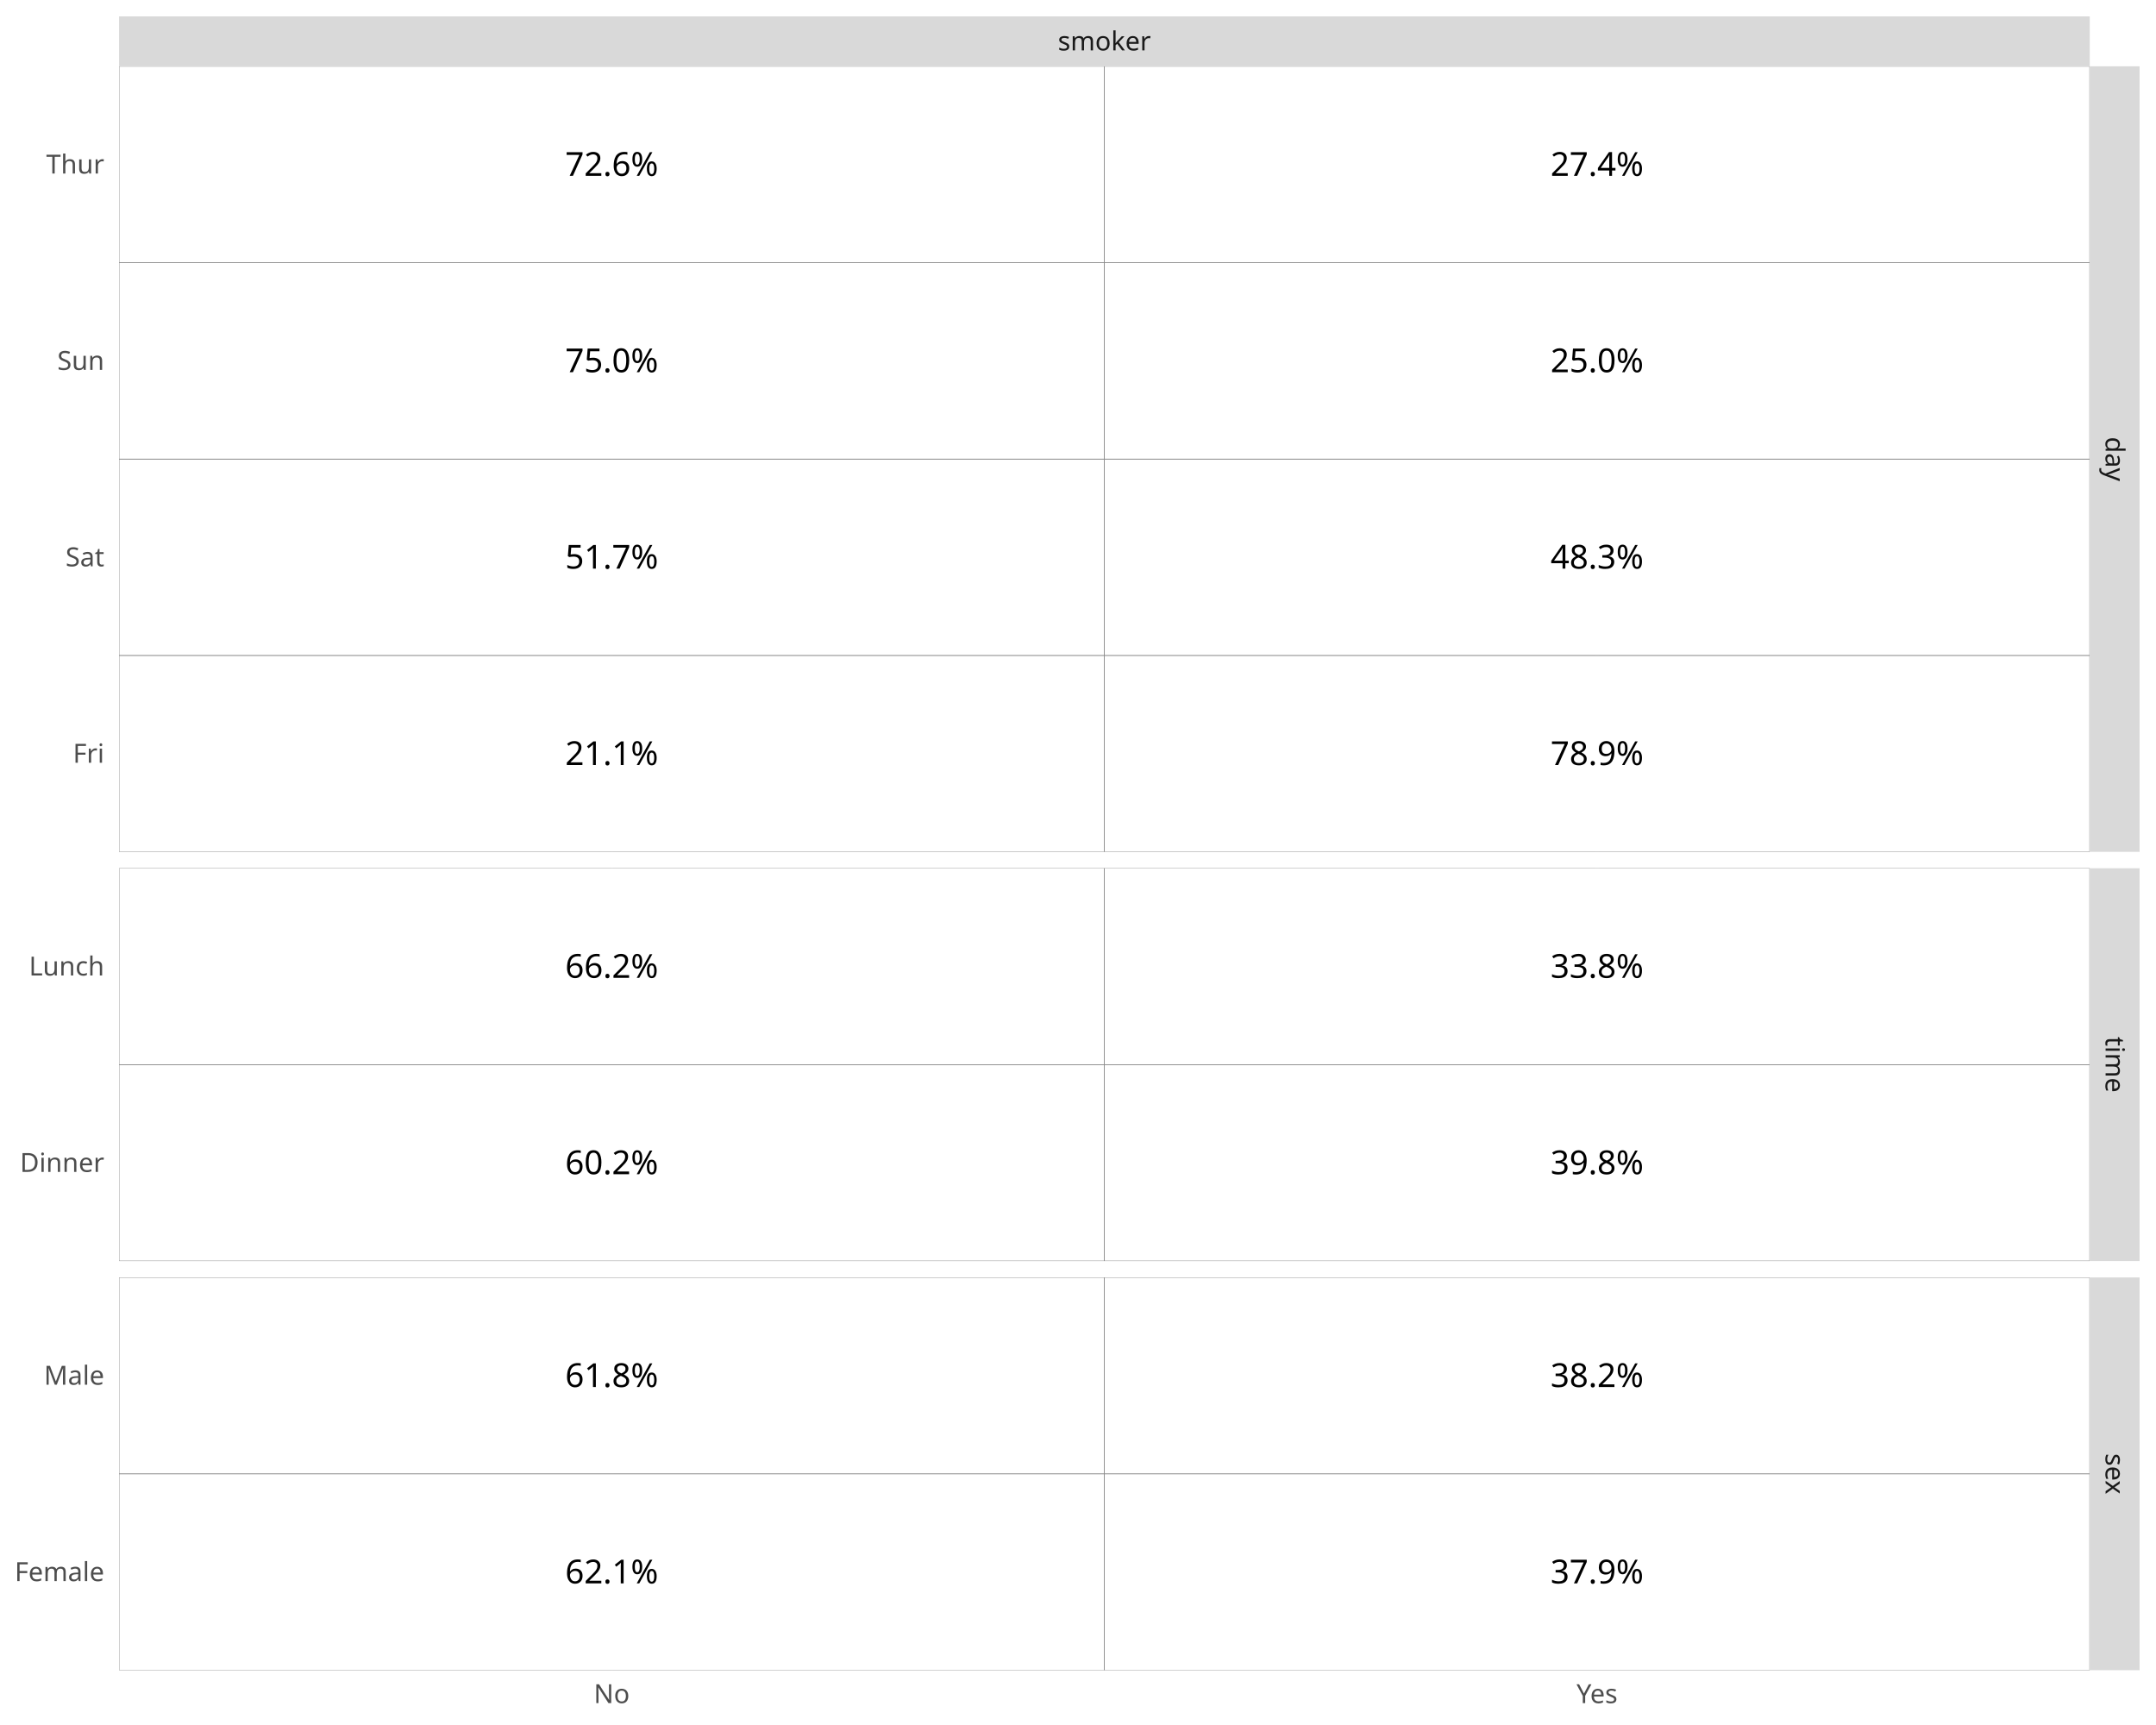
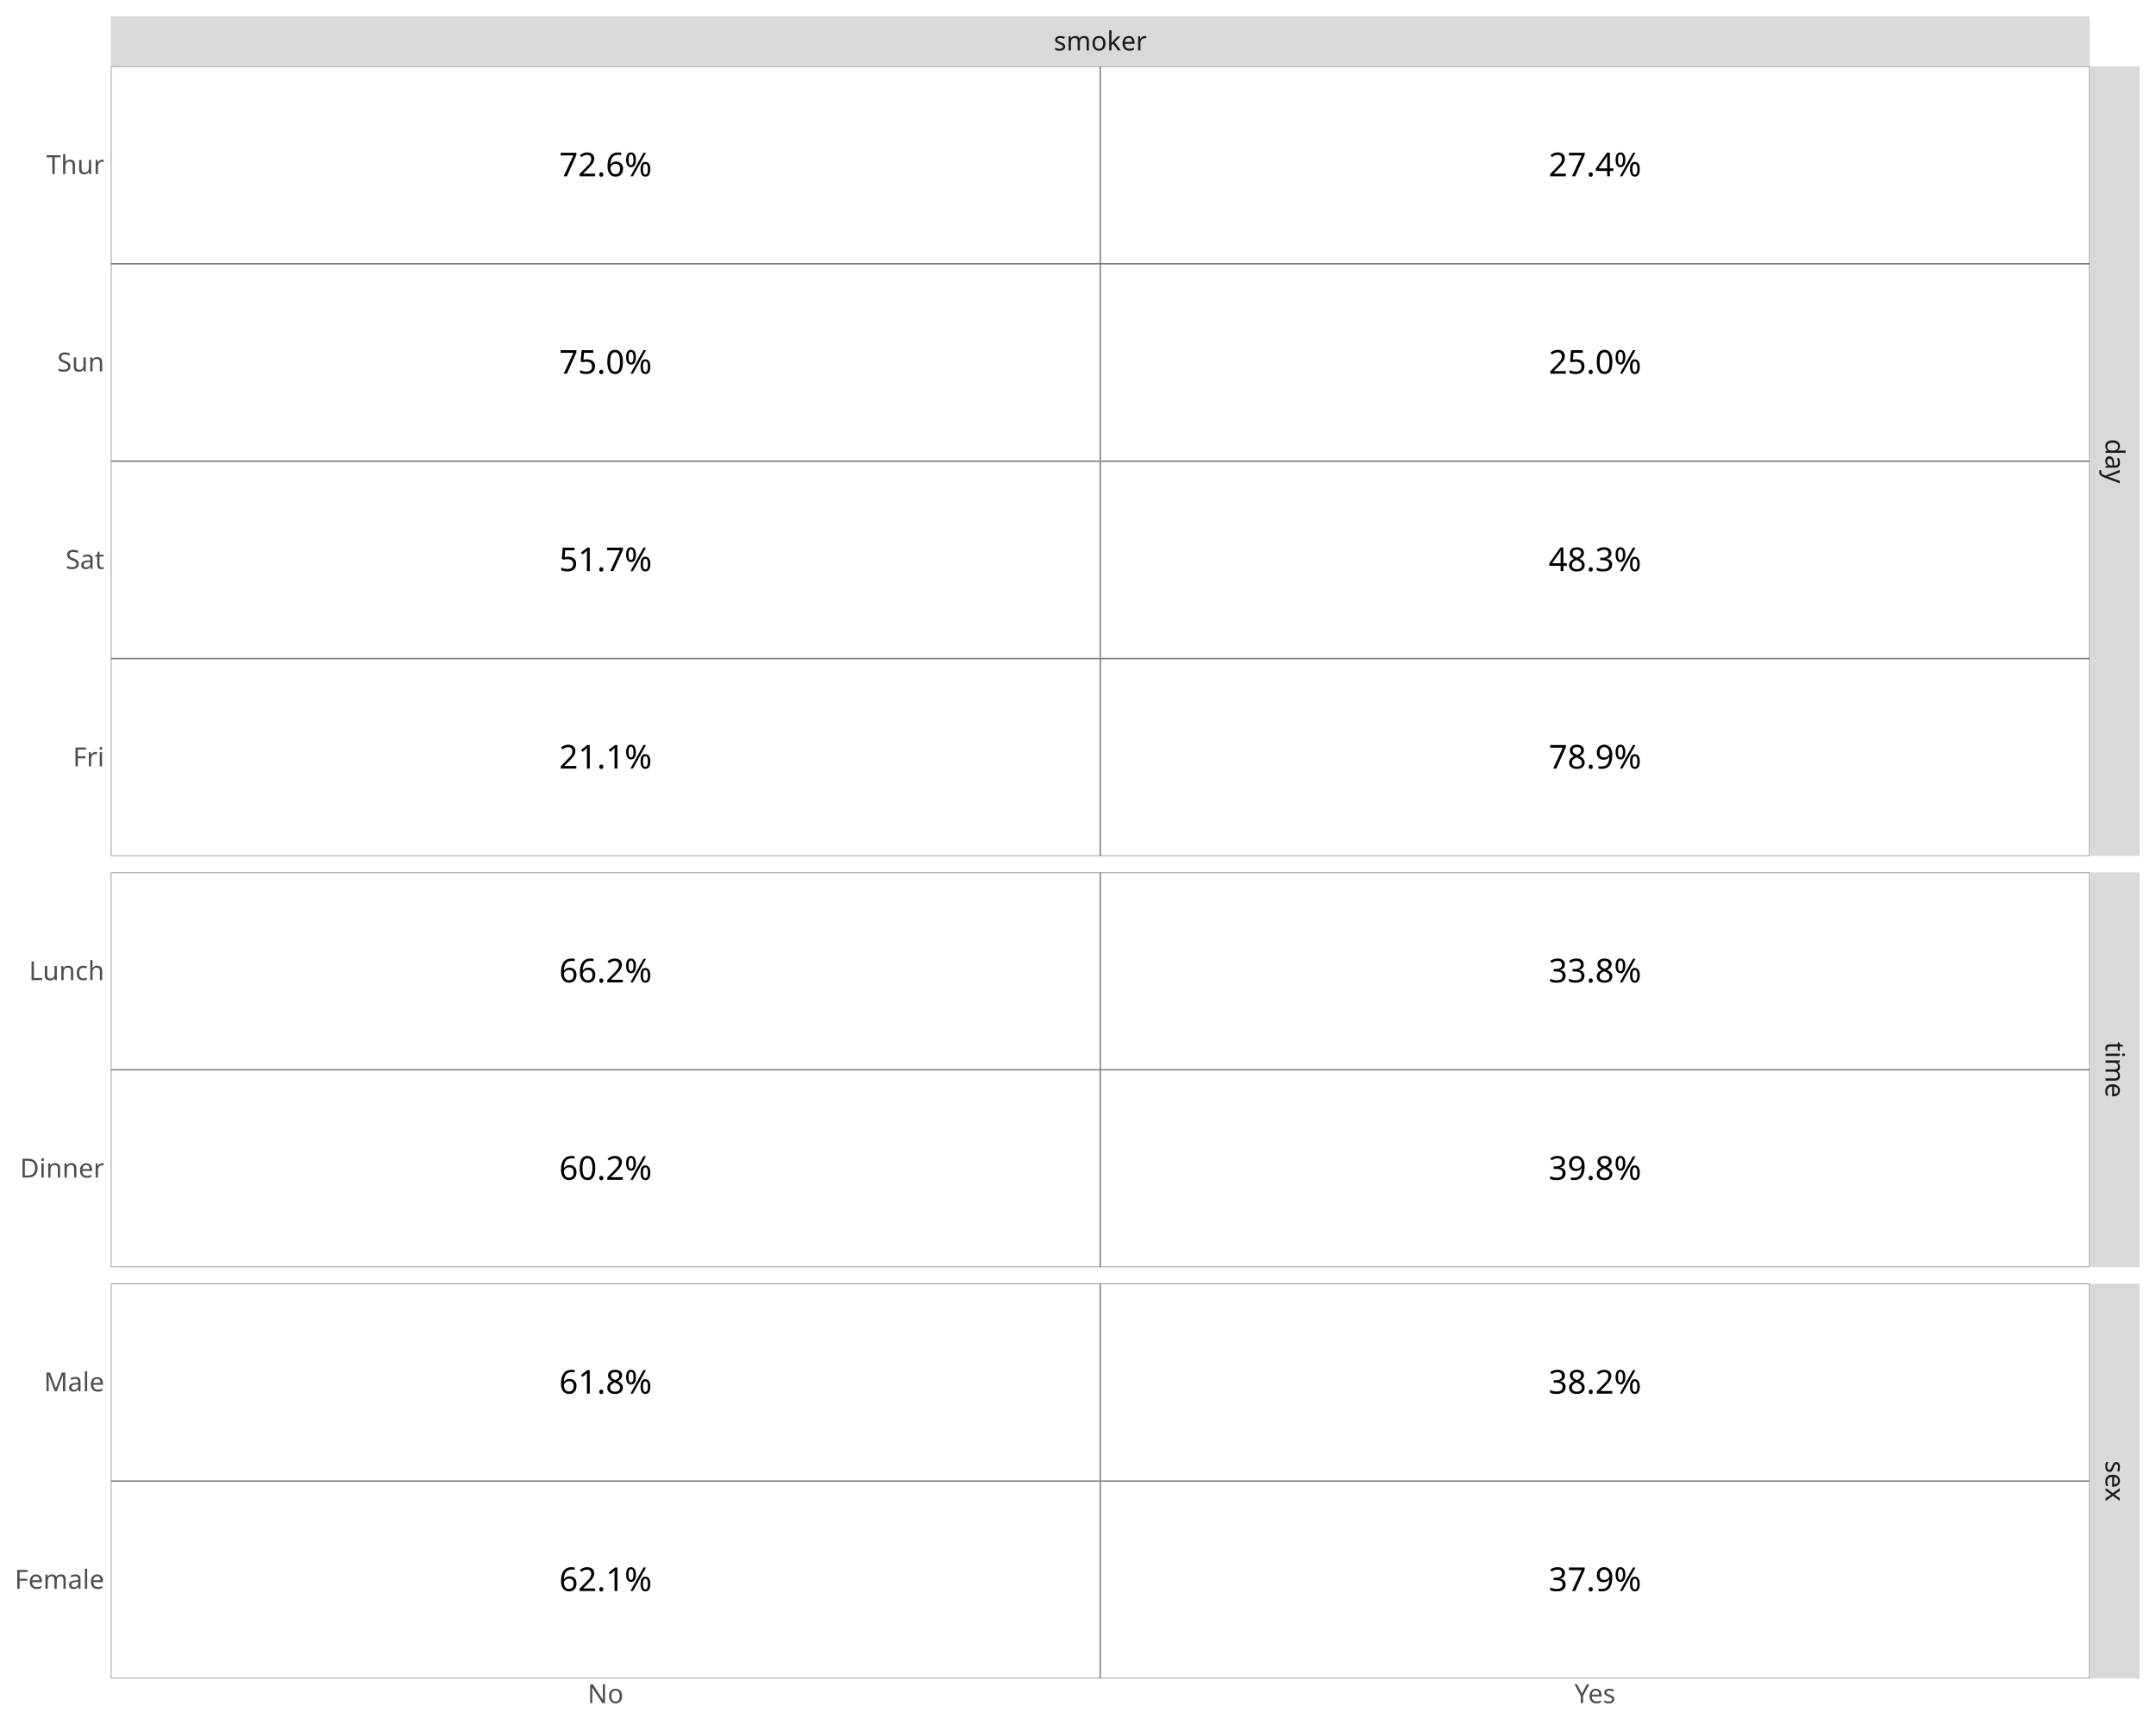
<svg xmlns="http://www.w3.org/2000/svg" class="svglite" data-engine-version="2.0" width="720.00pt" height="576.00pt" viewBox="0 0 720.00 576.00">
  <defs>
    <style type="text/css">
    .svglite line, .svglite polyline, .svglite polygon, .svglite path, .svglite rect, .svglite circle {
      fill: none;
      stroke: #000000;
      stroke-linecap: round;
      stroke-linejoin: round;
      stroke-miterlimit: 10.00;
    }
  </style>
  </defs>
  <rect width="100%" height="100%" style="stroke: none; fill: #FFFFFF;" />
  <defs>
    <clipPath id="cpMC4wMHw3MjAuMDB8MC4wMHw1NzYuMDA=">
      <rect x="0.00" y="0.00" width="720.00" height="576.00" />
    </clipPath>
  </defs>
  <g clip-path="url(#cpMC4wMHw3MjAuMDB8MC4wMHw1NzYuMDA=)">
    <rect x="0" y="0.00" width="720.00" height="576.00" style="stroke-width: 1.07; stroke: #FFFFFF; fill: #FFFFFF;" />
  </g>
  <defs>
-     <clipPath id="cpMzkuNzZ8Njk3Ljg3fDIyLjEzfDI4NC40NA==">
-       <rect x="39.76" y="22.13" width="658.11" height="262.31" />
+     <clipPath id="cpMzcuMDJ8Njk3Ljg3fDIyLjEzfDI4NS44MQ==">
+       <rect x="37.02" y="22.13" width="660.85" height="263.68" />
    </clipPath>
  </defs>
-   <g clip-path="url(#cpMzkuNzZ8Njk3Ljg3fDIyLjEzfDI4NC40NA==)">
-     <rect x="39.76" y="22.13" width="658.11" height="262.31" style="stroke-width: 1.07; stroke: none; fill: #EBEBEB;" />
-     <polyline points="39.76,251.65 697.87,251.65 " style="stroke-width: 1.07; stroke: #FFFFFF; stroke-linecap: butt;" />
-     <polyline points="39.76,186.07 697.87,186.07 " style="stroke-width: 1.07; stroke: #FFFFFF; stroke-linecap: butt;" />
-     <polyline points="39.76,120.50 697.87,120.50 " style="stroke-width: 1.07; stroke: #FFFFFF; stroke-linecap: butt;" />
-     <polyline points="39.76,54.92 697.87,54.92 " style="stroke-width: 1.07; stroke: #FFFFFF; stroke-linecap: butt;" />
-     <polyline points="204.29,284.44 204.29,22.13 " style="stroke-width: 1.07; stroke: #FFFFFF; stroke-linecap: butt;" />
-     <polyline points="533.34,284.44 533.34,22.13 " style="stroke-width: 1.07; stroke: #FFFFFF; stroke-linecap: butt;" />
-     <rect x="39.76" y="218.86" width="329.06" height="65.58" style="stroke-width: 0.21; stroke: #7F7F7F; stroke-linecap: butt; stroke-linejoin: miter; fill: #FFFFFF;" />
-     <rect x="39.76" y="153.28" width="329.06" height="65.58" style="stroke-width: 0.21; stroke: #7F7F7F; stroke-linecap: butt; stroke-linejoin: miter; fill: #FFFFFF;" />
-     <rect x="39.76" y="87.71" width="329.06" height="65.58" style="stroke-width: 0.21; stroke: #7F7F7F; stroke-linecap: butt; stroke-linejoin: miter; fill: #FFFFFF;" />
-     <rect x="39.76" y="22.13" width="329.06" height="65.58" style="stroke-width: 0.21; stroke: #7F7F7F; stroke-linecap: butt; stroke-linejoin: miter; fill: #FFFFFF;" />
-     <rect x="368.81" y="218.86" width="329.06" height="65.58" style="stroke-width: 0.21; stroke: #7F7F7F; stroke-linecap: butt; stroke-linejoin: miter; fill: #FFFFFF;" />
-     <rect x="368.81" y="153.28" width="329.06" height="65.58" style="stroke-width: 0.21; stroke: #7F7F7F; stroke-linecap: butt; stroke-linejoin: miter; fill: #FFFFFF;" />
-     <rect x="368.81" y="87.71" width="329.06" height="65.58" style="stroke-width: 0.21; stroke: #7F7F7F; stroke-linecap: butt; stroke-linejoin: miter; fill: #FFFFFF;" />
-     <rect x="368.81" y="22.13" width="329.06" height="65.58" style="stroke-width: 0.21; stroke: #7F7F7F; stroke-linecap: butt; stroke-linejoin: miter; fill: #FFFFFF;" />
-     <text x="204.29" y="255.45" text-anchor="middle" style="font-size: 11.04px; font-family: sans;" textLength="31.30px" lengthAdjust="spacingAndGlyphs">21.1%</text>
-     <text x="204.29" y="189.87" text-anchor="middle" style="font-size: 11.04px; font-family: sans;" textLength="31.30px" lengthAdjust="spacingAndGlyphs">51.7%</text>
-     <text x="204.29" y="124.29" text-anchor="middle" style="font-size: 11.04px; font-family: sans;" textLength="31.30px" lengthAdjust="spacingAndGlyphs">75.0%</text>
-     <text x="204.29" y="58.72" text-anchor="middle" style="font-size: 11.04px; font-family: sans;" textLength="31.30px" lengthAdjust="spacingAndGlyphs">72.6%</text>
-     <text x="533.34" y="255.45" text-anchor="middle" style="font-size: 11.04px; font-family: sans;" textLength="31.30px" lengthAdjust="spacingAndGlyphs">78.9%</text>
-     <text x="533.34" y="189.87" text-anchor="middle" style="font-size: 11.04px; font-family: sans;" textLength="31.30px" lengthAdjust="spacingAndGlyphs">48.3%</text>
-     <text x="533.34" y="124.29" text-anchor="middle" style="font-size: 11.04px; font-family: sans;" textLength="31.30px" lengthAdjust="spacingAndGlyphs">25.0%</text>
-     <text x="533.34" y="58.72" text-anchor="middle" style="font-size: 11.04px; font-family: sans;" textLength="31.30px" lengthAdjust="spacingAndGlyphs">27.4%</text>
-   </g>
-   <g clip-path="url(#cpMC4wMHw3MjAuMDB8MC4wMHw1NzYuMDA=)">
- </g>
-   <g clip-path="url(#cpMzkuNzZ8Njk3Ljg3fDIyLjEzfDI4NC40NA==)">
- </g>
-   <g clip-path="url(#cpMC4wMHw3MjAuMDB8MC4wMHw1NzYuMDA=)">
- </g>
-   <defs>
-     <clipPath id="cpMzkuNzZ8Njk3Ljg3fDI4OS45Mnw0MjEuMDc=">
-       <rect x="39.76" y="289.92" width="658.11" height="131.15" />
-     </clipPath>
-   </defs>
-   <g clip-path="url(#cpMzkuNzZ8Njk3Ljg3fDI4OS45Mnw0MjEuMDc=)">
-     <rect x="39.76" y="289.92" width="658.11" height="131.15" style="stroke-width: 1.07; stroke: none; fill: #EBEBEB;" />
-     <polyline points="39.76,388.28 697.87,388.28 " style="stroke-width: 1.07; stroke: #FFFFFF; stroke-linecap: butt;" />
-     <polyline points="39.76,322.71 697.87,322.71 " style="stroke-width: 1.07; stroke: #FFFFFF; stroke-linecap: butt;" />
-     <polyline points="204.29,421.07 204.29,289.92 " style="stroke-width: 1.07; stroke: #FFFFFF; stroke-linecap: butt;" />
-     <polyline points="533.34,421.07 533.34,289.92 " style="stroke-width: 1.07; stroke: #FFFFFF; stroke-linecap: butt;" />
-     <rect x="39.76" y="355.49" width="329.06" height="65.58" style="stroke-width: 0.21; stroke: #7F7F7F; stroke-linecap: butt; stroke-linejoin: miter; fill: #FFFFFF;" />
-     <rect x="39.76" y="289.92" width="329.06" height="65.58" style="stroke-width: 0.21; stroke: #7F7F7F; stroke-linecap: butt; stroke-linejoin: miter; fill: #FFFFFF;" />
-     <rect x="368.81" y="355.49" width="329.06" height="65.58" style="stroke-width: 0.21; stroke: #7F7F7F; stroke-linecap: butt; stroke-linejoin: miter; fill: #FFFFFF;" />
-     <rect x="368.81" y="289.92" width="329.06" height="65.58" style="stroke-width: 0.21; stroke: #7F7F7F; stroke-linecap: butt; stroke-linejoin: miter; fill: #FFFFFF;" />
-     <text x="204.29" y="392.08" text-anchor="middle" style="font-size: 11.04px; font-family: sans;" textLength="31.30px" lengthAdjust="spacingAndGlyphs">60.2%</text>
-     <text x="204.29" y="326.51" text-anchor="middle" style="font-size: 11.04px; font-family: sans;" textLength="31.30px" lengthAdjust="spacingAndGlyphs">66.2%</text>
-     <text x="533.34" y="392.08" text-anchor="middle" style="font-size: 11.04px; font-family: sans;" textLength="31.30px" lengthAdjust="spacingAndGlyphs">39.8%</text>
-     <text x="533.34" y="326.51" text-anchor="middle" style="font-size: 11.04px; font-family: sans;" textLength="31.30px" lengthAdjust="spacingAndGlyphs">33.8%</text>
-   </g>
-   <g clip-path="url(#cpMC4wMHw3MjAuMDB8MC4wMHw1NzYuMDA=)">
- </g>
-   <g clip-path="url(#cpMzkuNzZ8Njk3Ljg3fDI4OS45Mnw0MjEuMDc=)">
- </g>
-   <g clip-path="url(#cpMC4wMHw3MjAuMDB8MC4wMHw1NzYuMDA=)">
- </g>
-   <defs>
-     <clipPath id="cpMzkuNzZ8Njk3Ljg3fDQyNi41NXw1NTcuNzE=">
-       <rect x="39.76" y="426.55" width="658.11" height="131.15" />
-     </clipPath>
-   </defs>
-   <g clip-path="url(#cpMzkuNzZ8Njk3Ljg3fDQyNi41NXw1NTcuNzE=)">
-     <rect x="39.76" y="426.55" width="658.11" height="131.15" style="stroke-width: 1.07; stroke: none; fill: #EBEBEB;" />
-     <polyline points="39.76,524.92 697.87,524.92 " style="stroke-width: 1.07; stroke: #FFFFFF; stroke-linecap: butt;" />
-     <polyline points="39.76,459.34 697.87,459.34 " style="stroke-width: 1.07; stroke: #FFFFFF; stroke-linecap: butt;" />
-     <polyline points="204.29,557.71 204.29,426.55 " style="stroke-width: 1.07; stroke: #FFFFFF; stroke-linecap: butt;" />
-     <polyline points="533.34,557.71 533.34,426.55 " style="stroke-width: 1.07; stroke: #FFFFFF; stroke-linecap: butt;" />
-     <rect x="39.76" y="492.13" width="329.06" height="65.58" style="stroke-width: 0.21; stroke: #7F7F7F; stroke-linecap: butt; stroke-linejoin: miter; fill: #FFFFFF;" />
-     <rect x="39.76" y="426.55" width="329.06" height="65.58" style="stroke-width: 0.21; stroke: #7F7F7F; stroke-linecap: butt; stroke-linejoin: miter; fill: #FFFFFF;" />
-     <rect x="368.81" y="492.13" width="329.06" height="65.58" style="stroke-width: 0.21; stroke: #7F7F7F; stroke-linecap: butt; stroke-linejoin: miter; fill: #FFFFFF;" />
-     <rect x="368.81" y="426.55" width="329.06" height="65.58" style="stroke-width: 0.21; stroke: #7F7F7F; stroke-linecap: butt; stroke-linejoin: miter; fill: #FFFFFF;" />
-     <text x="204.29" y="528.72" text-anchor="middle" style="font-size: 11.04px; font-family: sans;" textLength="31.30px" lengthAdjust="spacingAndGlyphs">62.1%</text>
-     <text x="204.29" y="463.14" text-anchor="middle" style="font-size: 11.04px; font-family: sans;" textLength="31.30px" lengthAdjust="spacingAndGlyphs">61.8%</text>
-     <text x="533.34" y="528.72" text-anchor="middle" style="font-size: 11.04px; font-family: sans;" textLength="31.30px" lengthAdjust="spacingAndGlyphs">37.9%</text>
-     <text x="533.34" y="463.14" text-anchor="middle" style="font-size: 11.04px; font-family: sans;" textLength="31.30px" lengthAdjust="spacingAndGlyphs">38.2%</text>
-   </g>
-   <g clip-path="url(#cpMC4wMHw3MjAuMDB8MC4wMHw1NzYuMDA=)">
- </g>
-   <g clip-path="url(#cpMzkuNzZ8Njk3Ljg3fDQyNi41NXw1NTcuNzE=)">
- </g>
-   <g clip-path="url(#cpMC4wMHw3MjAuMDB8MC4wMHw1NzYuMDA=)">
- </g>
-   <defs>
-     <clipPath id="cpMzkuNzZ8Njk3Ljg3fDUuNDh8MjIuMTM=">
-       <rect x="39.76" y="5.48" width="658.11" height="16.65" />
-     </clipPath>
-   </defs>
-   <g clip-path="url(#cpMzkuNzZ8Njk3Ljg3fDUuNDh8MjIuMTM=)">
-     <rect x="39.76" y="5.48" width="658.11" height="16.65" style="stroke-width: 1.07; stroke: none; fill: #D9D9D9;" />
-     <text x="368.81" y="16.83" text-anchor="middle" style="font-size: 8.80px; fill: #1A1A1A; font-family: sans;" textLength="28.86px" lengthAdjust="spacingAndGlyphs">smoker</text>
+   <g clip-path="url(#cpMzcuMDJ8Njk3Ljg3fDIyLjEzfDI4NS44MQ==)">
+     <rect x="37.02" y="22.13" width="660.85" height="263.68" style="stroke-width: 1.07; stroke: none; fill: #EBEBEB;" />
+     <polyline points="37.02,252.85 697.87,252.85 " style="stroke-width: 1.07; stroke: #FFFFFF; stroke-linecap: butt;" />
+     <polyline points="37.02,186.93 697.87,186.93 " style="stroke-width: 1.07; stroke: #FFFFFF; stroke-linecap: butt;" />
+     <polyline points="37.02,121.01 697.87,121.01 " style="stroke-width: 1.07; stroke: #FFFFFF; stroke-linecap: butt;" />
+     <polyline points="37.02,55.09 697.87,55.09 " style="stroke-width: 1.07; stroke: #FFFFFF; stroke-linecap: butt;" />
+     <polyline points="202.23,285.81 202.23,22.13 " style="stroke-width: 1.07; stroke: #FFFFFF; stroke-linecap: butt;" />
+     <polyline points="532.66,285.81 532.66,22.13 " style="stroke-width: 1.07; stroke: #FFFFFF; stroke-linecap: butt;" />
+     <rect x="37.02" y="219.89" width="330.43" height="65.92" style="stroke-width: 0.43; stroke: #7F7F7F; stroke-linecap: butt; stroke-linejoin: miter; fill: #FFFFFF;" />
+     <rect x="37.02" y="153.97" width="330.43" height="65.92" style="stroke-width: 0.43; stroke: #7F7F7F; stroke-linecap: butt; stroke-linejoin: miter; fill: #FFFFFF;" />
+     <rect x="37.02" y="88.05" width="330.43" height="65.92" style="stroke-width: 0.43; stroke: #7F7F7F; stroke-linecap: butt; stroke-linejoin: miter; fill: #FFFFFF;" />
+     <rect x="37.02" y="22.13" width="330.43" height="65.92" style="stroke-width: 0.43; stroke: #7F7F7F; stroke-linecap: butt; stroke-linejoin: miter; fill: #FFFFFF;" />
+     <rect x="367.44" y="219.89" width="330.43" height="65.92" style="stroke-width: 0.43; stroke: #7F7F7F; stroke-linecap: butt; stroke-linejoin: miter; fill: #FFFFFF;" />
+     <rect x="367.44" y="153.97" width="330.43" height="65.92" style="stroke-width: 0.43; stroke: #7F7F7F; stroke-linecap: butt; stroke-linejoin: miter; fill: #FFFFFF;" />
+     <rect x="367.44" y="88.05" width="330.43" height="65.92" style="stroke-width: 0.43; stroke: #7F7F7F; stroke-linecap: butt; stroke-linejoin: miter; fill: #FFFFFF;" />
+     <rect x="367.44" y="22.13" width="330.43" height="65.92" style="stroke-width: 0.43; stroke: #7F7F7F; stroke-linecap: butt; stroke-linejoin: miter; fill: #FFFFFF;" />
+     <text x="202.23" y="256.63" text-anchor="middle" style="font-size: 11.00px; font-family: sans;" textLength="31.19px" lengthAdjust="spacingAndGlyphs">21.1%</text>
+     <text x="202.23" y="190.71" text-anchor="middle" style="font-size: 11.00px; font-family: sans;" textLength="31.19px" lengthAdjust="spacingAndGlyphs">51.7%</text>
+     <text x="202.23" y="124.79" text-anchor="middle" style="font-size: 11.00px; font-family: sans;" textLength="31.19px" lengthAdjust="spacingAndGlyphs">75.0%</text>
+     <text x="202.23" y="58.87" text-anchor="middle" style="font-size: 11.00px; font-family: sans;" textLength="31.19px" lengthAdjust="spacingAndGlyphs">72.6%</text>
+     <text x="532.66" y="256.63" text-anchor="middle" style="font-size: 11.00px; font-family: sans;" textLength="31.19px" lengthAdjust="spacingAndGlyphs">78.9%</text>
+     <text x="532.66" y="190.71" text-anchor="middle" style="font-size: 11.00px; font-family: sans;" textLength="31.19px" lengthAdjust="spacingAndGlyphs">48.3%</text>
+     <text x="532.66" y="124.79" text-anchor="middle" style="font-size: 11.00px; font-family: sans;" textLength="31.19px" lengthAdjust="spacingAndGlyphs">25.0%</text>
+     <text x="532.66" y="58.87" text-anchor="middle" style="font-size: 11.00px; font-family: sans;" textLength="31.19px" lengthAdjust="spacingAndGlyphs">27.4%</text>
  </g>
  <g clip-path="url(#cpMC4wMHw3MjAuMDB8MC4wMHw1NzYuMDA=)">
</g>
  <defs>
-     <clipPath id="cpNjk3Ljg3fDcxNC41MnwyMi4xM3wyODQuNDQ=">
-       <rect x="697.87" y="22.13" width="16.65" height="262.31" />
+     <clipPath id="cpMzcuMDJ8Njk3Ljg3fDI5MS4yOXw0MjMuMTM=">
+       <rect x="37.02" y="291.29" width="660.85" height="131.84" />
    </clipPath>
  </defs>
-   <g clip-path="url(#cpNjk3Ljg3fDcxNC41MnwyMi4xM3wyODQuNDQ=)">
-     <rect x="697.87" y="22.13" width="16.65" height="262.31" style="stroke-width: 1.07; stroke: none; fill: #D9D9D9;" />
-     <text transform="translate(703.17,153.28) rotate(90)" text-anchor="middle" style="font-size: 8.80px; fill: #1A1A1A; font-family: sans;" textLength="14.19px" lengthAdjust="spacingAndGlyphs">day</text>
+   <g clip-path="url(#cpMzcuMDJ8Njk3Ljg3fDI5MS4yOXw0MjMuMTM=)">
+     <rect x="37.02" y="291.29" width="660.85" height="131.84" style="stroke-width: 1.07; stroke: none; fill: #EBEBEB;" />
+     <polyline points="37.02,390.17 697.87,390.17 " style="stroke-width: 1.07; stroke: #FFFFFF; stroke-linecap: butt;" />
+     <polyline points="37.02,324.25 697.87,324.25 " style="stroke-width: 1.07; stroke: #FFFFFF; stroke-linecap: butt;" />
+     <polyline points="202.23,423.13 202.23,291.29 " style="stroke-width: 1.07; stroke: #FFFFFF; stroke-linecap: butt;" />
+     <polyline points="532.66,423.13 532.66,291.29 " style="stroke-width: 1.07; stroke: #FFFFFF; stroke-linecap: butt;" />
+     <rect x="37.02" y="357.21" width="330.43" height="65.92" style="stroke-width: 0.43; stroke: #7F7F7F; stroke-linecap: butt; stroke-linejoin: miter; fill: #FFFFFF;" />
+     <rect x="37.02" y="291.29" width="330.43" height="65.92" style="stroke-width: 0.43; stroke: #7F7F7F; stroke-linecap: butt; stroke-linejoin: miter; fill: #FFFFFF;" />
+     <rect x="367.44" y="357.21" width="330.43" height="65.92" style="stroke-width: 0.43; stroke: #7F7F7F; stroke-linecap: butt; stroke-linejoin: miter; fill: #FFFFFF;" />
+     <rect x="367.44" y="291.29" width="330.43" height="65.92" style="stroke-width: 0.43; stroke: #7F7F7F; stroke-linecap: butt; stroke-linejoin: miter; fill: #FFFFFF;" />
+     <text x="202.23" y="393.95" text-anchor="middle" style="font-size: 11.00px; font-family: sans;" textLength="31.19px" lengthAdjust="spacingAndGlyphs">60.2%</text>
+     <text x="202.23" y="328.03" text-anchor="middle" style="font-size: 11.00px; font-family: sans;" textLength="31.19px" lengthAdjust="spacingAndGlyphs">66.2%</text>
+     <text x="532.66" y="393.95" text-anchor="middle" style="font-size: 11.00px; font-family: sans;" textLength="31.19px" lengthAdjust="spacingAndGlyphs">39.8%</text>
+     <text x="532.66" y="328.03" text-anchor="middle" style="font-size: 11.00px; font-family: sans;" textLength="31.19px" lengthAdjust="spacingAndGlyphs">33.8%</text>
  </g>
  <g clip-path="url(#cpMC4wMHw3MjAuMDB8MC4wMHw1NzYuMDA=)">
</g>
  <defs>
-     <clipPath id="cpNjk3Ljg3fDcxNC41MnwyODkuOTJ8NDIxLjA3">
-       <rect x="697.87" y="289.92" width="16.65" height="131.15" />
+     <clipPath id="cpMzcuMDJ8Njk3Ljg3fDQyOC42MXw1NjAuNDU=">
+       <rect x="37.02" y="428.61" width="660.85" height="131.84" />
    </clipPath>
  </defs>
-   <g clip-path="url(#cpNjk3Ljg3fDcxNC41MnwyODkuOTJ8NDIxLjA3)">
-     <rect x="697.87" y="289.92" width="16.65" height="131.15" style="stroke-width: 1.07; stroke: none; fill: #D9D9D9;" />
-     <text transform="translate(703.17,355.49) rotate(90)" text-anchor="middle" style="font-size: 8.80px; fill: #1A1A1A; font-family: sans;" textLength="16.63px" lengthAdjust="spacingAndGlyphs">time</text>
+   <g clip-path="url(#cpMzcuMDJ8Njk3Ljg3fDQyOC42MXw1NjAuNDU=)">
+     <rect x="37.02" y="428.61" width="660.85" height="131.84" style="stroke-width: 1.07; stroke: none; fill: #EBEBEB;" />
+     <polyline points="37.02,527.49 697.87,527.49 " style="stroke-width: 1.07; stroke: #FFFFFF; stroke-linecap: butt;" />
+     <polyline points="37.02,461.57 697.87,461.57 " style="stroke-width: 1.07; stroke: #FFFFFF; stroke-linecap: butt;" />
+     <polyline points="202.23,560.45 202.23,428.61 " style="stroke-width: 1.07; stroke: #FFFFFF; stroke-linecap: butt;" />
+     <polyline points="532.66,560.45 532.66,428.61 " style="stroke-width: 1.07; stroke: #FFFFFF; stroke-linecap: butt;" />
+     <rect x="37.02" y="494.53" width="330.43" height="65.92" style="stroke-width: 0.43; stroke: #7F7F7F; stroke-linecap: butt; stroke-linejoin: miter; fill: #FFFFFF;" />
+     <rect x="37.02" y="428.61" width="330.43" height="65.92" style="stroke-width: 0.43; stroke: #7F7F7F; stroke-linecap: butt; stroke-linejoin: miter; fill: #FFFFFF;" />
+     <rect x="367.44" y="494.53" width="330.43" height="65.92" style="stroke-width: 0.43; stroke: #7F7F7F; stroke-linecap: butt; stroke-linejoin: miter; fill: #FFFFFF;" />
+     <rect x="367.44" y="428.61" width="330.43" height="65.92" style="stroke-width: 0.43; stroke: #7F7F7F; stroke-linecap: butt; stroke-linejoin: miter; fill: #FFFFFF;" />
+     <text x="202.23" y="531.27" text-anchor="middle" style="font-size: 11.00px; font-family: sans;" textLength="31.19px" lengthAdjust="spacingAndGlyphs">62.1%</text>
+     <text x="202.23" y="465.35" text-anchor="middle" style="font-size: 11.00px; font-family: sans;" textLength="31.19px" lengthAdjust="spacingAndGlyphs">61.8%</text>
+     <text x="532.66" y="531.27" text-anchor="middle" style="font-size: 11.00px; font-family: sans;" textLength="31.19px" lengthAdjust="spacingAndGlyphs">37.9%</text>
+     <text x="532.66" y="465.35" text-anchor="middle" style="font-size: 11.00px; font-family: sans;" textLength="31.19px" lengthAdjust="spacingAndGlyphs">38.2%</text>
  </g>
  <g clip-path="url(#cpMC4wMHw3MjAuMDB8MC4wMHw1NzYuMDA=)">
</g>
  <defs>
-     <clipPath id="cpNjk3Ljg3fDcxNC41Mnw0MjYuNTV8NTU3Ljcx">
-       <rect x="697.87" y="426.55" width="16.65" height="131.15" />
+     <clipPath id="cpMzcuMDJ8Njk3Ljg3fDUuNDh8MjIuMTM=">
+       <rect x="37.02" y="5.48" width="660.85" height="16.65" />
    </clipPath>
  </defs>
-   <g clip-path="url(#cpNjk3Ljg3fDcxNC41Mnw0MjYuNTV8NTU3Ljcx)">
-     <rect x="697.87" y="426.55" width="16.65" height="131.15" style="stroke-width: 1.07; stroke: none; fill: #D9D9D9;" />
-     <text transform="translate(703.17,492.13) rotate(90)" text-anchor="middle" style="font-size: 8.80px; fill: #1A1A1A; font-family: sans;" textLength="13.70px" lengthAdjust="spacingAndGlyphs">sex</text>
+   <g clip-path="url(#cpMzcuMDJ8Njk3Ljg3fDUuNDh8MjIuMTM=)">
+     <rect x="37.02" y="5.48" width="660.85" height="16.65" style="stroke-width: 1.07; stroke: none; fill: #D9D9D9;" />
+     <text x="367.44" y="16.83" text-anchor="middle" style="font-size: 8.80px; fill: #1A1A1A; font-family: sans;" textLength="28.86px" lengthAdjust="spacingAndGlyphs">smoker</text>
  </g>
  <g clip-path="url(#cpMC4wMHw3MjAuMDB8MC4wMHw1NzYuMDA=)">
-     <text x="204.29" y="568.69" text-anchor="middle" style="font-size: 8.80px; fill: #4D4D4D; font-family: sans;" textLength="11.25px" lengthAdjust="spacingAndGlyphs">No</text>
-     <text x="533.34" y="568.69" text-anchor="middle" style="font-size: 8.80px; fill: #4D4D4D; font-family: sans;" textLength="15.17px" lengthAdjust="spacingAndGlyphs">Yes</text>
-     <text x="34.83" y="254.68" text-anchor="end" style="font-size: 8.80px; fill: #4D4D4D; font-family: sans;" textLength="10.26px" lengthAdjust="spacingAndGlyphs">Fri</text>
-     <text x="34.83" y="189.10" text-anchor="end" style="font-size: 8.80px; fill: #4D4D4D; font-family: sans;" textLength="13.21px" lengthAdjust="spacingAndGlyphs">Sat</text>
-     <text x="34.83" y="123.52" text-anchor="end" style="font-size: 8.80px; fill: #4D4D4D; font-family: sans;" textLength="15.66px" lengthAdjust="spacingAndGlyphs">Sun</text>
-     <text x="34.83" y="57.95" text-anchor="end" style="font-size: 8.80px; fill: #4D4D4D; font-family: sans;" textLength="18.09px" lengthAdjust="spacingAndGlyphs">Thur</text>
-     <text x="34.83" y="391.31" text-anchor="end" style="font-size: 8.80px; fill: #4D4D4D; font-family: sans;" textLength="25.92px" lengthAdjust="spacingAndGlyphs">Dinner</text>
-     <text x="34.83" y="325.73" text-anchor="end" style="font-size: 8.80px; fill: #4D4D4D; font-family: sans;" textLength="23.98px" lengthAdjust="spacingAndGlyphs">Lunch</text>
-     <text x="34.83" y="527.95" text-anchor="end" style="font-size: 8.80px; fill: #4D4D4D; font-family: sans;" textLength="29.35px" lengthAdjust="spacingAndGlyphs">Female</text>
-     <text x="34.83" y="462.37" text-anchor="end" style="font-size: 8.80px; fill: #4D4D4D; font-family: sans;" textLength="19.08px" lengthAdjust="spacingAndGlyphs">Male</text>
+ </g>
+   <defs>
+     <clipPath id="cpNjk3Ljg3fDcxNC41MnwyMi4xM3wyODUuODE=">
+       <rect x="697.87" y="22.13" width="16.65" height="263.68" />
+     </clipPath>
+   </defs>
+   <g clip-path="url(#cpNjk3Ljg3fDcxNC41MnwyMi4xM3wyODUuODE=)">
+     <rect x="697.87" y="22.13" width="16.65" height="263.68" style="stroke-width: 1.07; stroke: none; fill: #D9D9D9;" />
+     <text transform="translate(703.17,153.97) rotate(90)" text-anchor="middle" style="font-size: 8.80px; fill: #1A1A1A; font-family: sans;" textLength="14.19px" lengthAdjust="spacingAndGlyphs">day</text>
+   </g>
+   <g clip-path="url(#cpMC4wMHw3MjAuMDB8MC4wMHw1NzYuMDA=)">
+ </g>
+   <defs>
+     <clipPath id="cpNjk3Ljg3fDcxNC41MnwyOTEuMjl8NDIzLjEz">
+       <rect x="697.87" y="291.29" width="16.65" height="131.84" />
+     </clipPath>
+   </defs>
+   <g clip-path="url(#cpNjk3Ljg3fDcxNC41MnwyOTEuMjl8NDIzLjEz)">
+     <rect x="697.87" y="291.29" width="16.65" height="131.84" style="stroke-width: 1.07; stroke: none; fill: #D9D9D9;" />
+     <text transform="translate(703.17,357.21) rotate(90)" text-anchor="middle" style="font-size: 8.80px; fill: #1A1A1A; font-family: sans;" textLength="16.63px" lengthAdjust="spacingAndGlyphs">time</text>
+   </g>
+   <g clip-path="url(#cpMC4wMHw3MjAuMDB8MC4wMHw1NzYuMDA=)">
+ </g>
+   <defs>
+     <clipPath id="cpNjk3Ljg3fDcxNC41Mnw0MjguNjF8NTYwLjQ1">
+       <rect x="697.87" y="428.61" width="16.65" height="131.84" />
+     </clipPath>
+   </defs>
+   <g clip-path="url(#cpNjk3Ljg3fDcxNC41Mnw0MjguNjF8NTYwLjQ1)">
+     <rect x="697.87" y="428.61" width="16.65" height="131.84" style="stroke-width: 1.07; stroke: none; fill: #D9D9D9;" />
+     <text transform="translate(703.17,494.53) rotate(90)" text-anchor="middle" style="font-size: 8.80px; fill: #1A1A1A; font-family: sans;" textLength="13.70px" lengthAdjust="spacingAndGlyphs">sex</text>
+   </g>
+   <g clip-path="url(#cpMC4wMHw3MjAuMDB8MC4wMHw1NzYuMDA=)">
+     <text x="202.23" y="568.69" text-anchor="middle" style="font-size: 8.80px; fill: #4D4D4D; font-family: sans;" textLength="11.25px" lengthAdjust="spacingAndGlyphs">No</text>
+     <text x="532.66" y="568.69" text-anchor="middle" style="font-size: 8.80px; fill: #4D4D4D; font-family: sans;" textLength="15.17px" lengthAdjust="spacingAndGlyphs">Yes</text>
+     <text x="34.83" y="255.88" text-anchor="end" style="font-size: 8.80px; fill: #4D4D4D; font-family: sans;" textLength="10.26px" lengthAdjust="spacingAndGlyphs">Fri</text>
+     <text x="34.83" y="189.96" text-anchor="end" style="font-size: 8.80px; fill: #4D4D4D; font-family: sans;" textLength="13.21px" lengthAdjust="spacingAndGlyphs">Sat</text>
+     <text x="34.83" y="124.04" text-anchor="end" style="font-size: 8.80px; fill: #4D4D4D; font-family: sans;" textLength="15.66px" lengthAdjust="spacingAndGlyphs">Sun</text>
+     <text x="34.83" y="58.12" text-anchor="end" style="font-size: 8.80px; fill: #4D4D4D; font-family: sans;" textLength="18.09px" lengthAdjust="spacingAndGlyphs">Thur</text>
+     <text x="34.83" y="393.20" text-anchor="end" style="font-size: 8.80px; fill: #4D4D4D; font-family: sans;" textLength="25.92px" lengthAdjust="spacingAndGlyphs">Dinner</text>
+     <text x="34.83" y="327.28" text-anchor="end" style="font-size: 8.80px; fill: #4D4D4D; font-family: sans;" textLength="23.98px" lengthAdjust="spacingAndGlyphs">Lunch</text>
+     <text x="34.83" y="530.51" text-anchor="end" style="font-size: 8.80px; fill: #4D4D4D; font-family: sans;" textLength="29.35px" lengthAdjust="spacingAndGlyphs">Female</text>
+     <text x="34.83" y="464.59" text-anchor="end" style="font-size: 8.80px; fill: #4D4D4D; font-family: sans;" textLength="19.08px" lengthAdjust="spacingAndGlyphs">Male</text>
  </g>
</svg>
